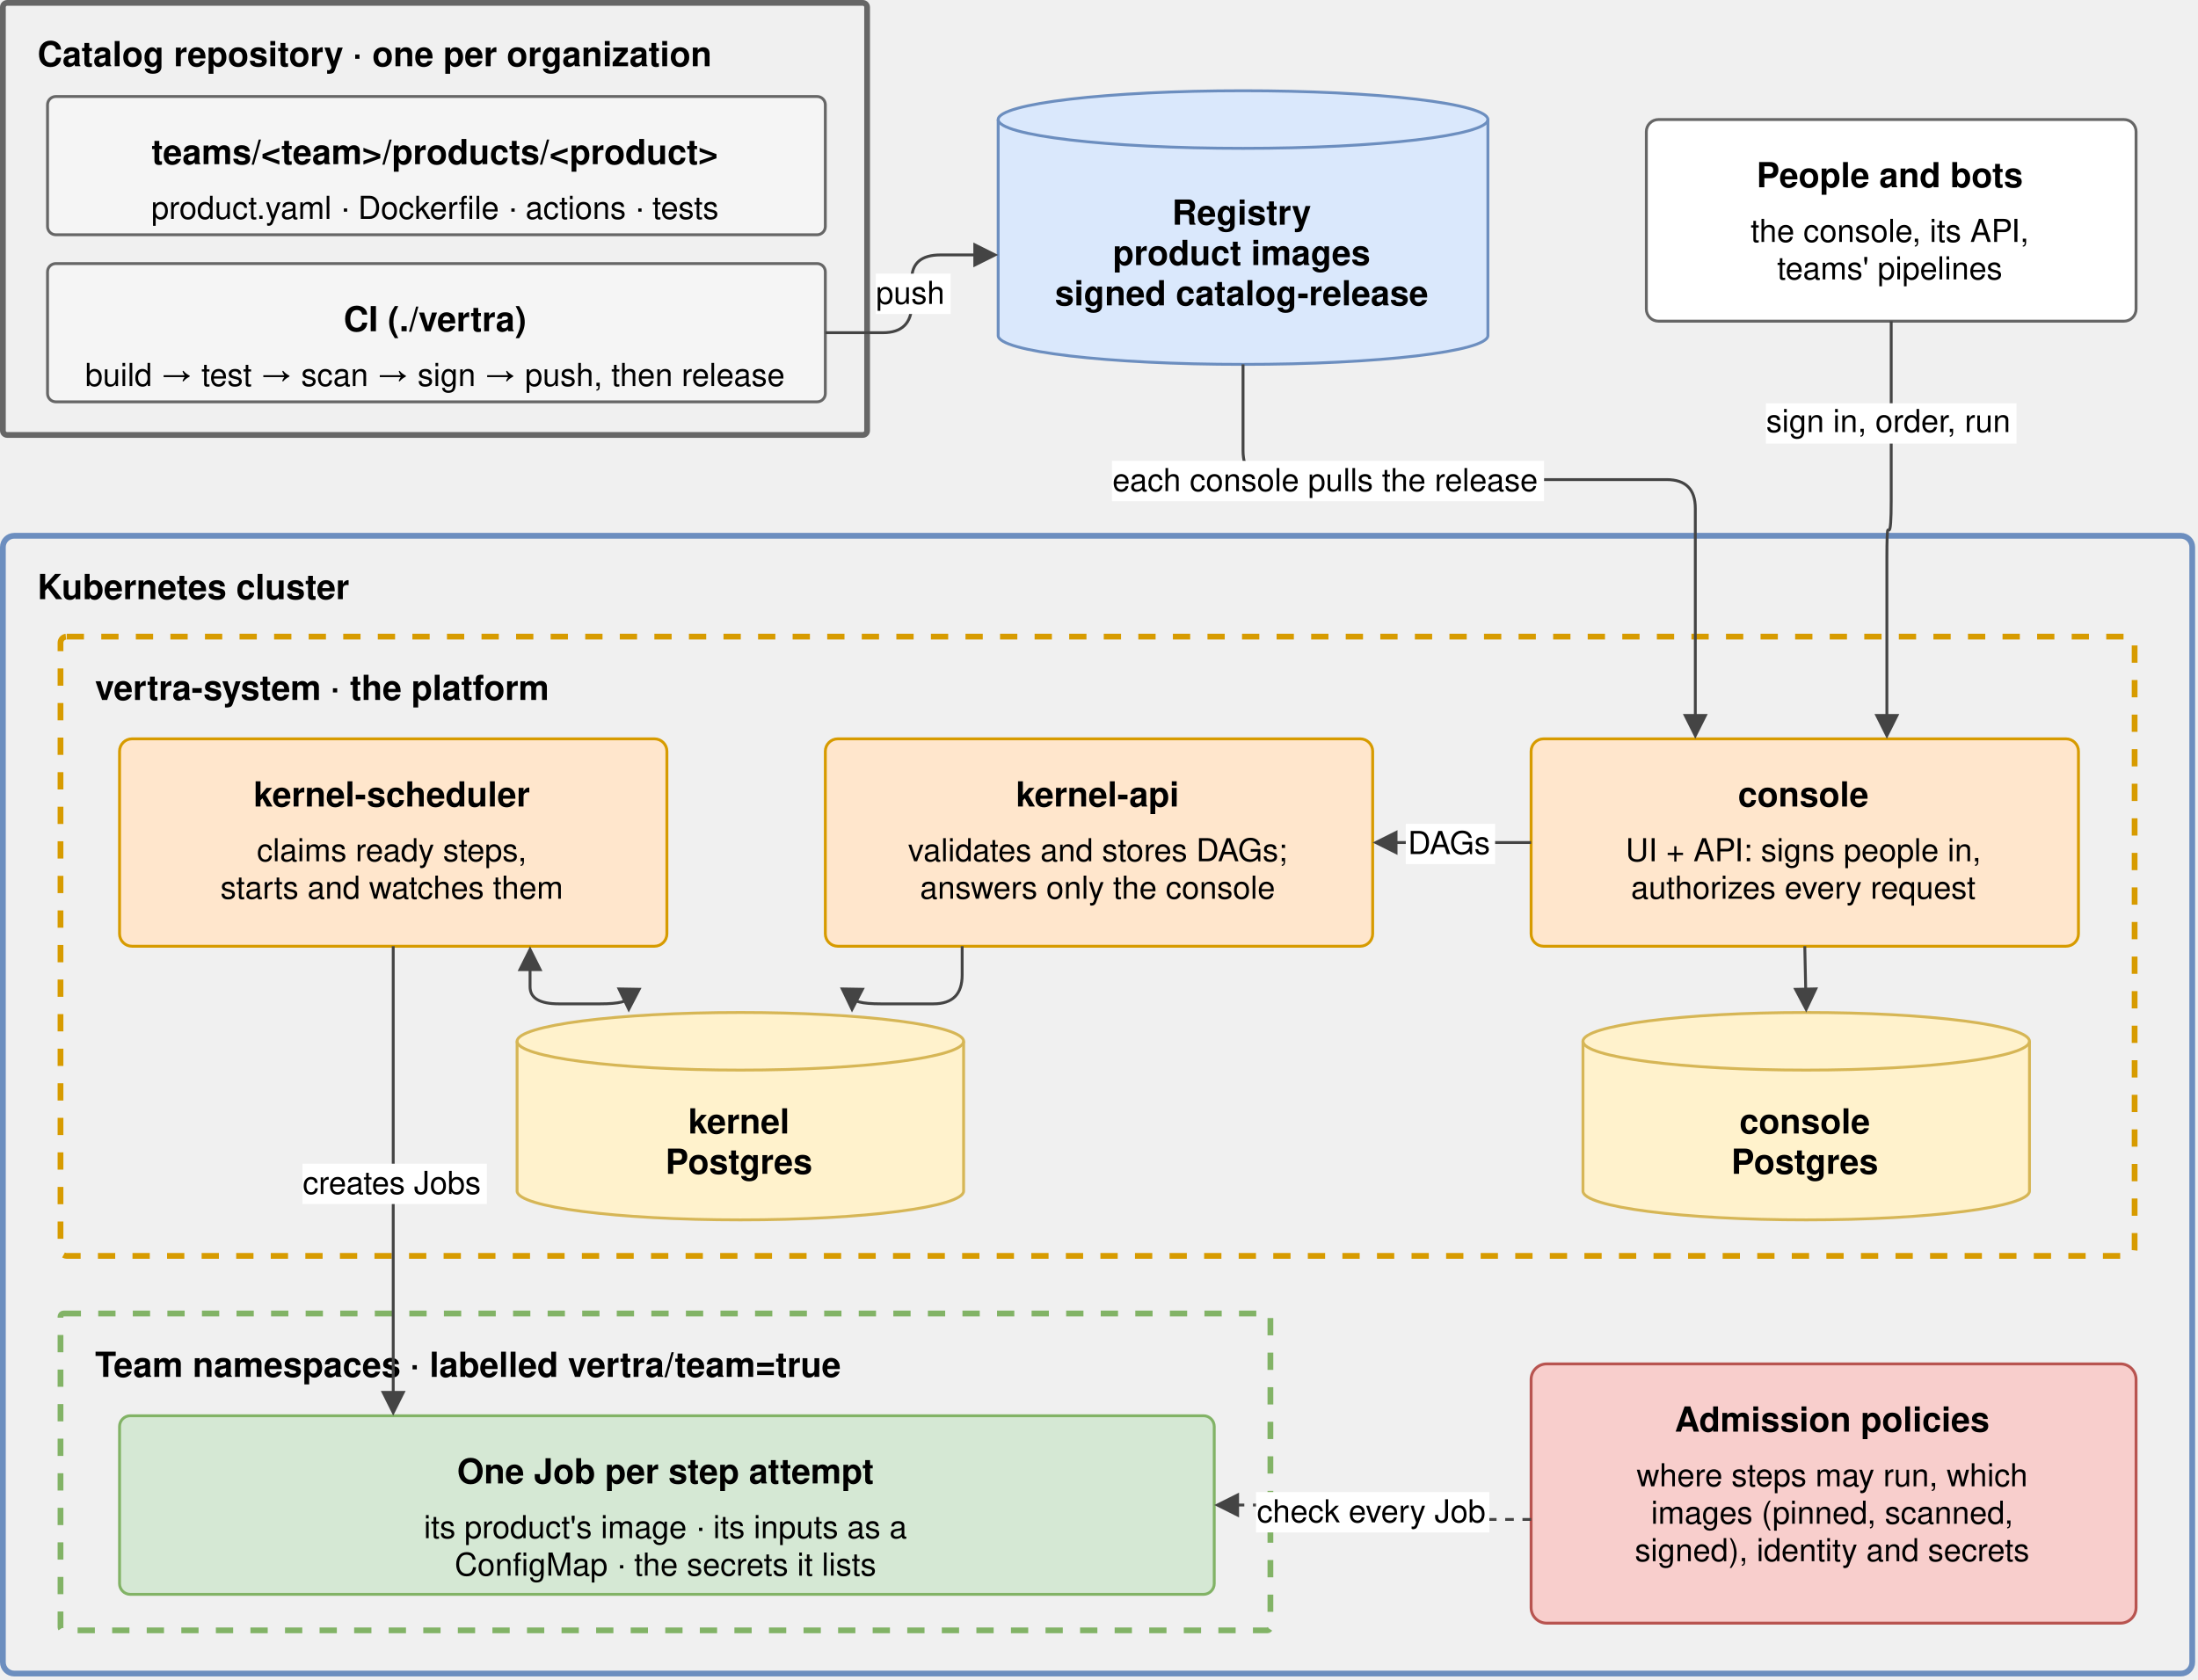
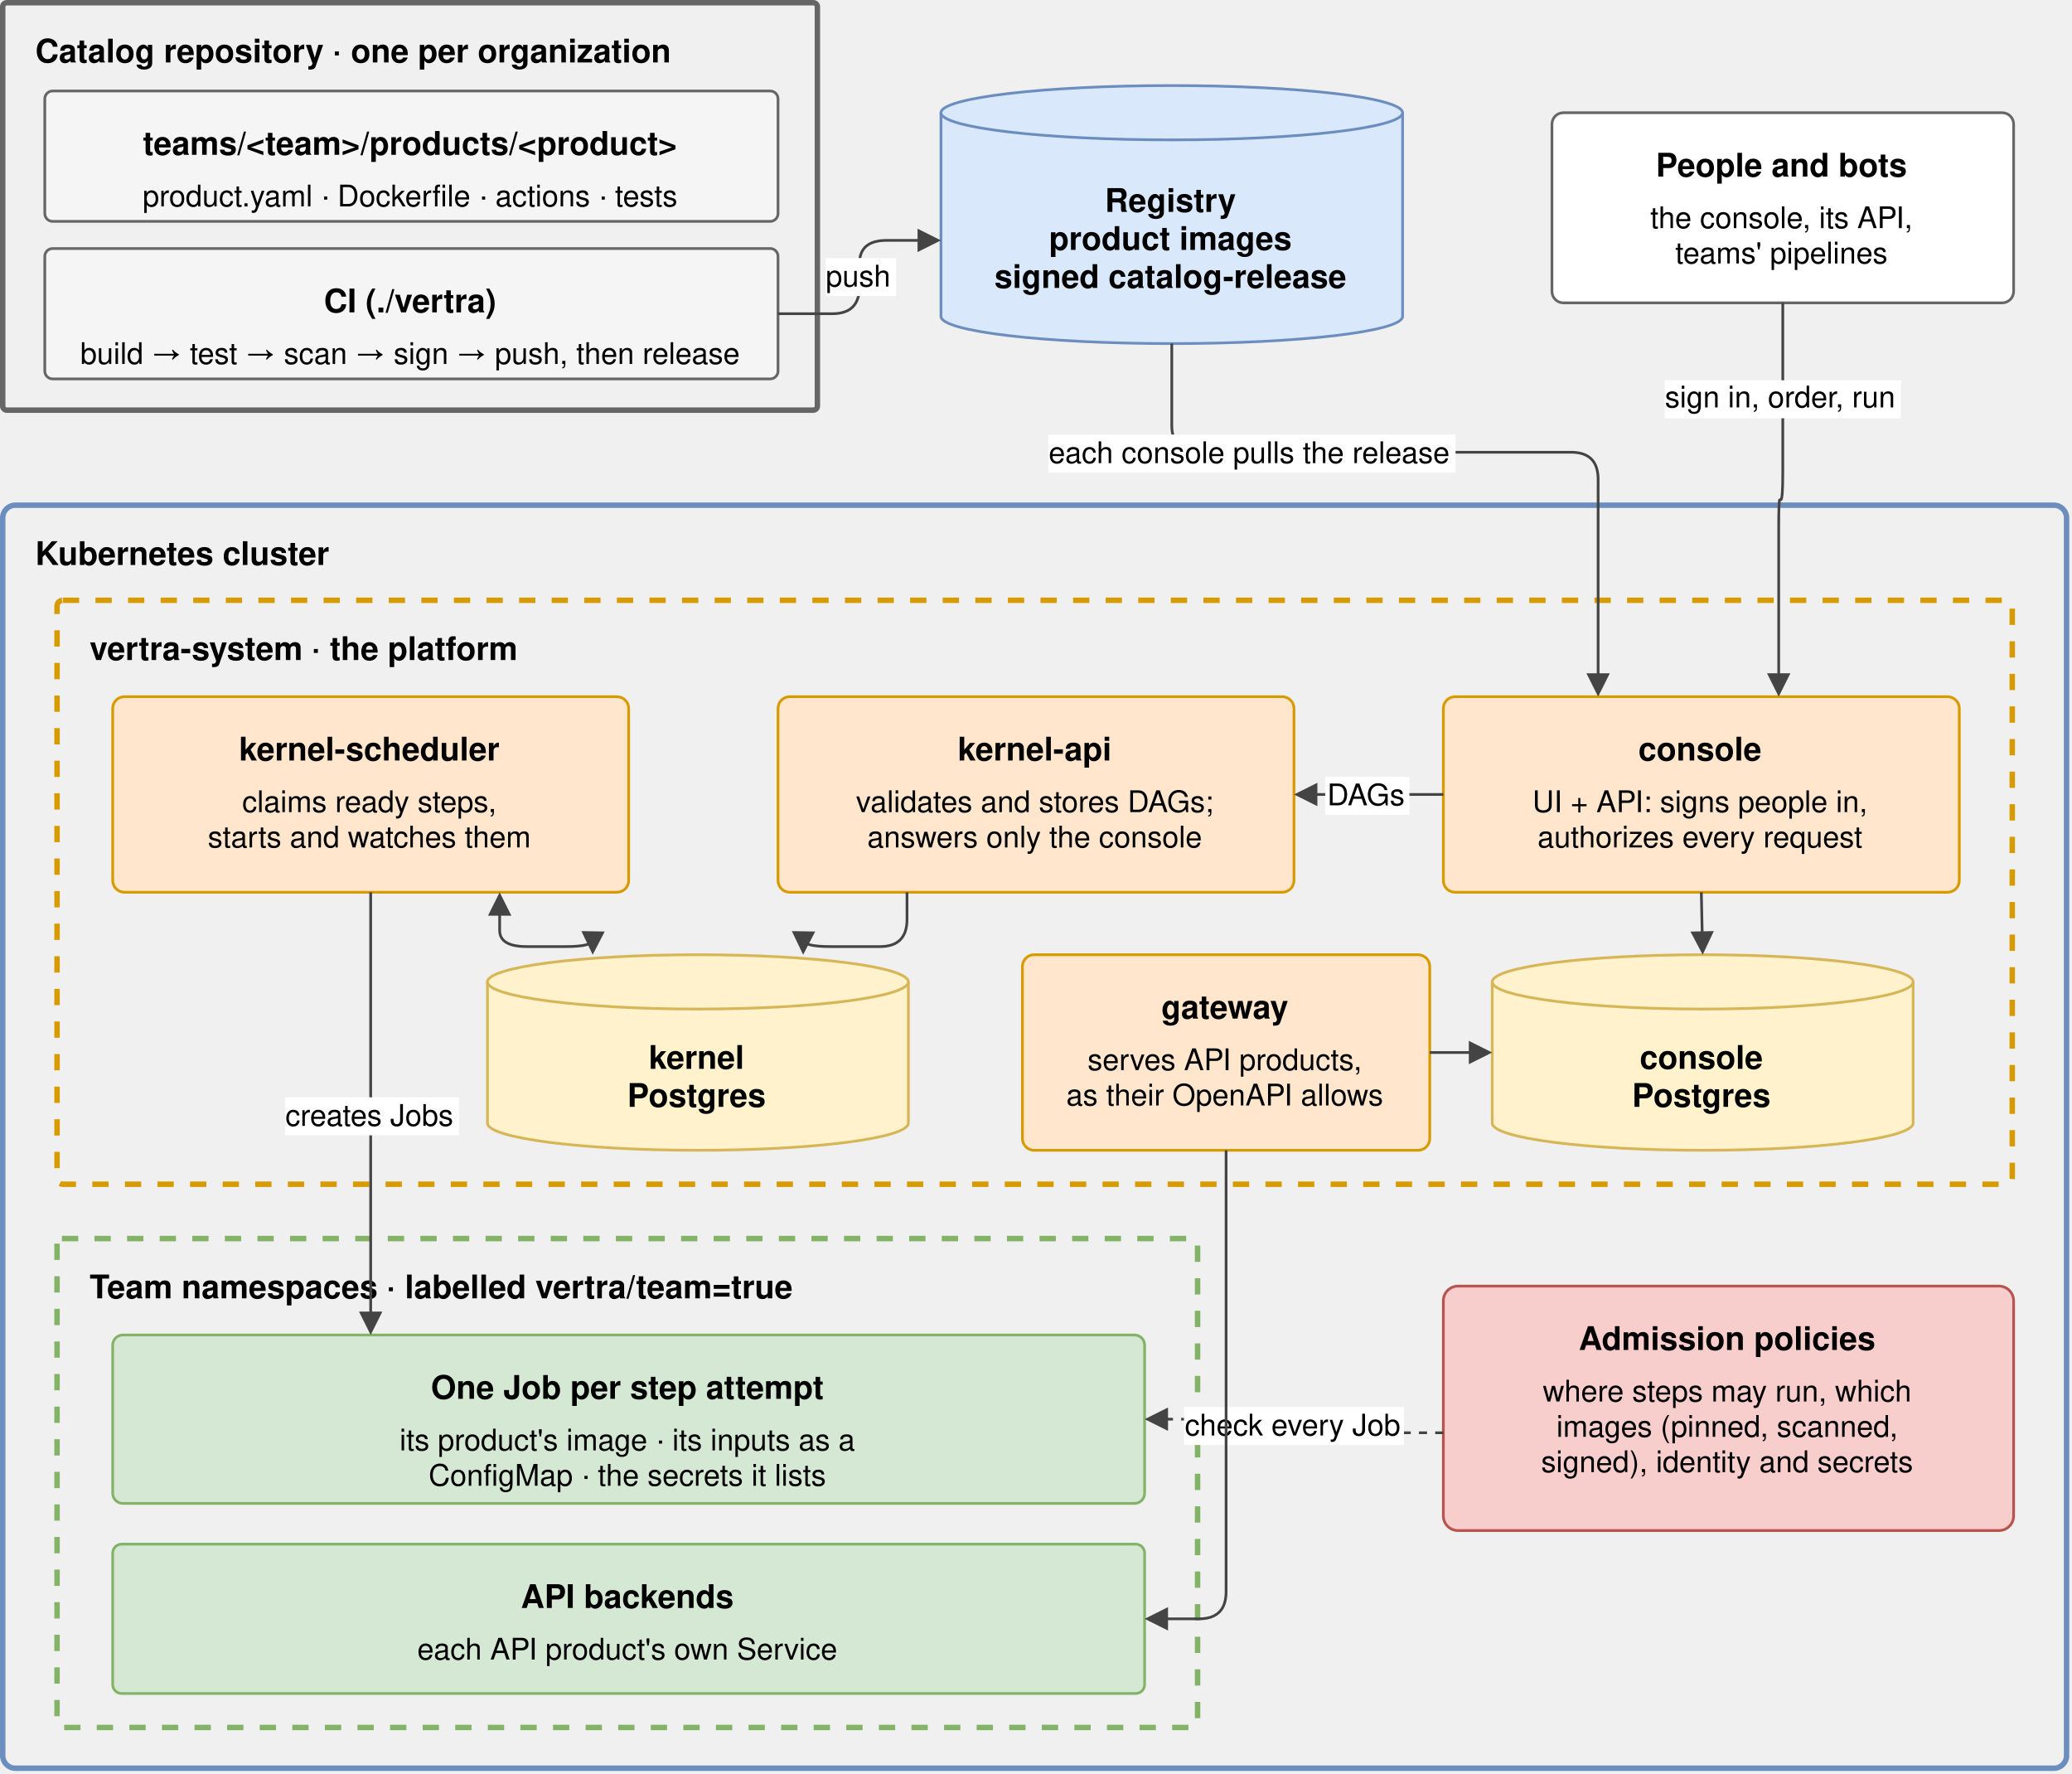
- <svg xmlns="http://www.w3.org/2000/svg" style="background: transparent; background-color: transparent; color-scheme: light;" version="1.1" width="763px" height="583px" viewBox="0 0 763 583">
+ <svg xmlns="http://www.w3.org/2000/svg" style="background: transparent; background-color: transparent; color-scheme: light;" version="1.1" width="763px" height="653px" viewBox="0 0 763 653">
  <defs />
  <g>
    <g data-cell-id="0">
      <g data-cell-id="1">
        <g data-cell-id="6-2">
          <g>
            <rect x="1" y="1" width="300" height="150" rx="1.5" ry="1.5" fill="none" stroke="#666666" stroke-width="2" pointer-events="all" style="stroke: rgb(102, 102, 102);" />
          </g>
          <g>
            <g fill="#000000" font-family="Helvetica" font-weight="bold" text-anchor="start" font-size="12px" style="fill: rgb(0, 0, 0);">
              <text x="13" y="23">Catalog repository · one per organization</text>
            </g>
          </g>
        </g>
        <g data-cell-id="6-3">
          <g transform="translate(0.5,0.5)">
            <rect x="16" y="33" width="270" height="48" rx="2.88" ry="2.88" fill="#f5f5f5" stroke="#666666" pointer-events="all" style="fill: rgb(245, 245, 245); stroke: rgb(102, 102, 102);" />
          </g>
          <g>
            <g fill="#000000" font-family="Helvetica" font-weight="bold" text-anchor="middle" font-size="12px" style="fill: rgb(0, 0, 0);">
              <text x="151" y="57">teams/&lt;team&gt;/products/&lt;product&gt;</text>
            </g>
          </g>
          <g data-cell-id="6-4">
            <g>
              <rect x="16" y="59" width="270" height="22" fill="none" stroke="none" pointer-events="all" />
            </g>
            <g>
              <g fill="#000000" font-family="Helvetica" text-anchor="middle" font-size="11px" style="fill: rgb(0, 0, 0);">
                <text x="151" y="76">product.yaml · Dockerfile · actions · tests</text>
              </g>
            </g>
          </g>
        </g>
        <g data-cell-id="6-5">
          <g transform="translate(0.5,0.5)">
            <rect x="16" y="91" width="270" height="48" rx="2.88" ry="2.88" fill="#f5f5f5" stroke="#666666" pointer-events="all" style="fill: rgb(245, 245, 245); stroke: rgb(102, 102, 102);" />
          </g>
          <g>
            <g fill="#000000" font-family="Helvetica" font-weight="bold" text-anchor="middle" font-size="12px" style="fill: rgb(0, 0, 0);">
              <text x="151" y="115">CI (./vertra)</text>
            </g>
          </g>
          <g data-cell-id="6-6">
            <g>
              <rect x="16" y="117" width="270" height="22" fill="none" stroke="none" pointer-events="all" />
            </g>
            <g>
              <g fill="#000000" font-family="Helvetica" text-anchor="middle" font-size="11px" style="fill: rgb(0, 0, 0);">
                <text x="151" y="134">build → test → scan → sign → push, then release</text>
              </g>
            </g>
          </g>
        </g>
        <g data-cell-id="6-7">
          <g transform="translate(0.5,0.5)">
            <path d="M 346 41 C 346 35.48 384.06 31 431 31 C 453.54 31 475.16 32.05 491.1 33.93 C 507.04 35.8 516 38.35 516 41 L 516 116 C 516 121.52 477.94 126 431 126 C 384.06 126 346 121.52 346 116 Z" fill="#dae8fc" stroke="#6c8ebf" stroke-miterlimit="10" pointer-events="all" style="fill: rgb(218, 232, 252); stroke: rgb(108, 142, 191);" />
            <path d="M 516 41 C 516 46.52 477.94 51 431 51 C 384.06 51 346 46.52 346 41" fill="none" stroke="#6c8ebf" stroke-miterlimit="10" pointer-events="all" style="stroke: rgb(108, 142, 191);" />
          </g>
          <g>
            <g fill="#000000" font-family="Helvetica" font-weight="bold" text-anchor="middle" font-size="12px" style="fill: rgb(0, 0, 0);">
              <text x="431" y="78">Registry</text>
              <text x="431" y="92">product images</text>
              <text x="431" y="106">signed catalog-release</text>
            </g>
          </g>
        </g>
        <g data-cell-id="6-8">
          <g transform="translate(0.5,0.5)">
            <rect x="571" y="41" width="170" height="70" rx="4.2" ry="4.2" fill="#ffffff" stroke="#666666" pointer-events="all" style="fill: rgb(255, 255, 255); stroke: rgb(102, 102, 102);" />
          </g>
          <g>
            <g fill="#000000" font-family="Helvetica" font-weight="bold" text-anchor="middle" font-size="12px" style="fill: rgb(0, 0, 0);">
              <text x="656" y="65">People and bots</text>
            </g>
          </g>
          <g data-cell-id="6-9">
            <g>
              <rect x="571" y="67" width="170" height="44" fill="none" stroke="none" pointer-events="all" />
            </g>
            <g>
              <g fill="#000000" font-family="Helvetica" text-anchor="middle" font-size="11px" style="fill: rgb(0, 0, 0);">
                <text x="656" y="84">the console, its API,</text>
                <text x="656" y="97">teams' pipelines</text>
              </g>
            </g>
          </g>
        </g>
        <g data-cell-id="6-10">
          <g>
-             <rect x="1" y="186" width="760" height="395" rx="3.95" ry="3.95" fill="none" stroke="#6c8ebf" stroke-width="2" pointer-events="all" style="stroke: rgb(108, 142, 191);" />
+             <rect x="1" y="186" width="760" height="465" rx="4.65" ry="4.65" fill="none" stroke="#6c8ebf" stroke-width="2" pointer-events="all" style="stroke: rgb(108, 142, 191);" />
          </g>
          <g>
            <g fill="#000000" font-family="Helvetica" font-weight="bold" text-anchor="start" font-size="12px" style="fill: rgb(0, 0, 0);">
              <text x="13" y="208">Kubernetes cluster</text>
            </g>
          </g>
        </g>
        <g data-cell-id="6-11">
          <g>
            <rect x="21" y="221" width="720" height="215" rx="2.15" ry="2.15" fill="none" stroke="#d79b00" stroke-width="2" stroke-dasharray="6 6" pointer-events="all" style="stroke: rgb(215, 155, 0);" />
          </g>
          <g>
            <g fill="#000000" font-family="Helvetica" font-weight="bold" text-anchor="start" font-size="12px" style="fill: rgb(0, 0, 0);">
              <text x="33" y="243">vertra-system · the platform</text>
            </g>
          </g>
        </g>
        <g data-cell-id="6-12">
          <g transform="translate(0.5,0.5)">
            <rect x="41" y="256" width="190" height="72" rx="4.32" ry="4.32" fill="#ffe6cc" stroke="#d79b00" pointer-events="all" style="fill: rgb(255, 230, 204); stroke: rgb(215, 155, 0);" />
          </g>
          <g>
            <g fill="#000000" font-family="Helvetica" font-weight="bold" text-anchor="middle" font-size="12px" style="fill: rgb(0, 0, 0);">
              <text x="136" y="280">kernel-scheduler</text>
            </g>
          </g>
          <g data-cell-id="6-13">
            <g>
              <rect x="41" y="282" width="190" height="46" fill="none" stroke="none" pointer-events="all" />
            </g>
            <g>
              <g fill="#000000" font-family="Helvetica" text-anchor="middle" font-size="11px" style="fill: rgb(0, 0, 0);">
                <text x="136" y="299">claims ready steps,</text>
                <text x="136" y="312">starts and watches them</text>
              </g>
            </g>
          </g>
        </g>
        <g data-cell-id="6-14">
          <g transform="translate(0.5,0.5)">
            <rect x="286" y="256" width="190" height="72" rx="4.32" ry="4.32" fill="#ffe6cc" stroke="#d79b00" pointer-events="all" style="fill: rgb(255, 230, 204); stroke: rgb(215, 155, 0);" />
          </g>
          <g>
            <g fill="#000000" font-family="Helvetica" font-weight="bold" text-anchor="middle" font-size="12px" style="fill: rgb(0, 0, 0);">
              <text x="381" y="280">kernel-api</text>
            </g>
          </g>
          <g data-cell-id="6-15">
            <g>
              <rect x="286" y="282" width="190" height="46" fill="none" stroke="none" pointer-events="all" />
            </g>
            <g>
              <g fill="#000000" font-family="Helvetica" text-anchor="middle" font-size="11px" style="fill: rgb(0, 0, 0);">
                <text x="381" y="299">validates and stores DAGs;</text>
                <text x="381" y="312">answers only the console</text>
              </g>
            </g>
          </g>
        </g>
        <g data-cell-id="6-16">
          <g transform="translate(0.5,0.5)">
            <rect x="531" y="256" width="190" height="72" rx="4.32" ry="4.32" fill="#ffe6cc" stroke="#d79b00" pointer-events="all" style="fill: rgb(255, 230, 204); stroke: rgb(215, 155, 0);" />
          </g>
          <g>
            <g fill="#000000" font-family="Helvetica" font-weight="bold" text-anchor="middle" font-size="12px" style="fill: rgb(0, 0, 0);">
              <text x="626" y="280">console</text>
            </g>
          </g>
          <g data-cell-id="6-17">
            <g>
              <rect x="531" y="282" width="190" height="46" fill="none" stroke="none" pointer-events="all" />
            </g>
            <g>
              <g fill="#000000" font-family="Helvetica" text-anchor="middle" font-size="11px" style="fill: rgb(0, 0, 0);">
                <text x="626" y="299">UI + API: signs people in,</text>
                <text x="626" y="312">authorizes every request</text>
              </g>
            </g>
          </g>
        </g>
        <g data-cell-id="6-18">
          <g transform="translate(0.5,0.5)">
            <path d="M 179 361 C 179 355.48 213.7 351 256.5 351 C 277.05 351 296.77 352.05 311.3 353.93 C 325.83 355.8 334 358.35 334 361 L 334 413 C 334 418.52 299.3 423 256.5 423 C 213.7 423 179 418.52 179 413 Z" fill="#fff2cc" stroke="#d6b656" stroke-miterlimit="10" pointer-events="all" style="fill: rgb(255, 242, 204); stroke: rgb(214, 182, 86);" />
            <path d="M 334 361 C 334 366.52 299.3 371 256.5 371 C 213.7 371 179 366.52 179 361" fill="none" stroke="#d6b656" stroke-miterlimit="10" pointer-events="all" style="stroke: rgb(214, 182, 86);" />
          </g>
          <g>
            <g fill="#000000" font-family="Helvetica" font-weight="bold" text-anchor="middle" font-size="12px" style="fill: rgb(0, 0, 0);">
              <text x="256.5" y="393.5">kernel</text>
              <text x="256.5" y="407.5">Postgres</text>
            </g>
          </g>
        </g>
        <g data-cell-id="6-19">
          <g transform="translate(0.5,0.5)">
            <path d="M 549 361 C 549 355.48 583.7 351 626.5 351 C 647.05 351 666.77 352.05 681.3 353.93 C 695.83 355.8 704 358.35 704 361 L 704 413 C 704 418.52 669.3 423 626.5 423 C 583.7 423 549 418.52 549 413 Z" fill="#fff2cc" stroke="#d6b656" stroke-miterlimit="10" pointer-events="all" style="fill: rgb(255, 242, 204); stroke: rgb(214, 182, 86);" />
            <path d="M 704 361 C 704 366.52 669.3 371 626.5 371 C 583.7 371 549 366.52 549 361" fill="none" stroke="#d6b656" stroke-miterlimit="10" pointer-events="all" style="stroke: rgb(214, 182, 86);" />
          </g>
          <g>
            <g fill="#000000" font-family="Helvetica" font-weight="bold" text-anchor="middle" font-size="12px" style="fill: rgb(0, 0, 0);">
              <text x="626.5" y="393.5">console</text>
              <text x="626.5" y="407.5">Postgres</text>
            </g>
          </g>
        </g>
        <g data-cell-id="6-20">
-           <g>
-             <rect x="21" y="456" width="420" height="110" rx="1.1" ry="1.1" fill="none" stroke="#82b366" stroke-width="2" stroke-dasharray="6 6" pointer-events="all" style="stroke: rgb(130, 179, 102);" />
+           <g transform="translate(0.5,0.5)">
+             <rect x="376" y="351" width="150" height="72" rx="4.32" ry="4.32" fill="#ffe6cc" stroke="#d79b00" pointer-events="all" style="fill: rgb(255, 230, 204); stroke: rgb(215, 155, 0);" />
+           </g>
+           <g>
+             <g fill="#000000" font-family="Helvetica" font-weight="bold" text-anchor="middle" font-size="12px" style="fill: rgb(0, 0, 0);">
+               <text x="451" y="375">gateway</text>
+             </g>
+           </g>
+           <g data-cell-id="6-21">
+             <g>
+               <rect x="376" y="377" width="150" height="46" fill="none" stroke="none" pointer-events="all" />
+             </g>
+             <g>
+               <g fill="#000000" font-family="Helvetica" text-anchor="middle" font-size="11px" style="fill: rgb(0, 0, 0);">
+                 <text x="451" y="394">serves API products,</text>
+                 <text x="451" y="407">as their OpenAPI allows</text>
+               </g>
+             </g>
+           </g>
+         </g>
+         <g data-cell-id="6-22">
+           <g>
+             <rect x="21" y="456" width="420" height="180" rx="1.8" ry="1.8" fill="none" stroke="#82b366" stroke-width="2" stroke-dasharray="6 6" pointer-events="all" style="stroke: rgb(130, 179, 102);" />
          </g>
          <g>
            <g fill="#000000" font-family="Helvetica" font-weight="bold" text-anchor="start" font-size="12px" style="fill: rgb(0, 0, 0);">
              <text x="33" y="478">Team namespaces · labelled vertra/team=true</text>
            </g>
          </g>
        </g>
-         <g data-cell-id="6-21">
+         <g data-cell-id="6-23">
          <g transform="translate(0.5,0.5)">
            <rect x="41" y="491" width="380" height="62" rx="3.72" ry="3.72" fill="#d5e8d4" stroke="#82b366" pointer-events="all" style="fill: rgb(213, 232, 212); stroke: rgb(130, 179, 102);" />
          </g>
          <g>
            <g fill="#000000" font-family="Helvetica" font-weight="bold" text-anchor="middle" font-size="12px" style="fill: rgb(0, 0, 0);">
              <text x="231" y="515">One Job per step attempt</text>
            </g>
          </g>
-           <g data-cell-id="6-22">
+           <g data-cell-id="6-24">
            <g>
              <rect x="41" y="517" width="380" height="36" fill="none" stroke="none" pointer-events="all" />
            </g>
            <g>
              <g fill="#000000" font-family="Helvetica" text-anchor="middle" font-size="11px" style="fill: rgb(0, 0, 0);">
                <text x="231" y="534">its product's image · its inputs as a</text>
                <text x="231" y="547">ConfigMap · the secrets it lists</text>
              </g>
            </g>
          </g>
        </g>
-         <g data-cell-id="6-23">
+         <g data-cell-id="6-25">
+           <g transform="translate(0.5,0.5)">
+             <rect x="41" y="568" width="380" height="55" rx="3.3" ry="3.3" fill="#d5e8d4" stroke="#82b366" pointer-events="all" style="fill: rgb(213, 232, 212); stroke: rgb(130, 179, 102);" />
+           </g>
+           <g>
+             <g fill="#000000" font-family="Helvetica" font-weight="bold" text-anchor="middle" font-size="12px" style="fill: rgb(0, 0, 0);">
+               <text x="231" y="592">API backends</text>
+             </g>
+           </g>
+           <g data-cell-id="6-26">
+             <g>
+               <rect x="41" y="594" width="380" height="29" fill="none" stroke="none" pointer-events="all" />
+             </g>
+             <g>
+               <g fill="#000000" font-family="Helvetica" text-anchor="middle" font-size="11px" style="fill: rgb(0, 0, 0);">
+                 <text x="231" y="611">each API product's own Service</text>
+               </g>
+             </g>
+           </g>
+         </g>
+         <g data-cell-id="6-27">
          <g transform="translate(0.5,0.5)">
            <rect x="531" y="473" width="210" height="90" rx="5.4" ry="5.4" fill="#f8cecc" stroke="#b85450" pointer-events="all" style="fill: rgb(248, 206, 204); stroke: rgb(184, 84, 80);" />
          </g>
          <g>
            <g fill="#000000" font-family="Helvetica" font-weight="bold" text-anchor="middle" font-size="12px" style="fill: rgb(0, 0, 0);">
              <text x="636" y="497">Admission policies</text>
            </g>
          </g>
-           <g data-cell-id="6-24">
+           <g data-cell-id="6-28">
            <g>
              <rect x="531" y="499" width="210" height="64" fill="none" stroke="none" pointer-events="all" />
            </g>
            <g>
              <g fill="#000000" font-family="Helvetica" text-anchor="middle" font-size="11px" style="fill: rgb(0, 0, 0);">
                <text x="636" y="516">where steps may run, which</text>
                <text x="636" y="529">images (pinned, scanned,</text>
                <text x="636" y="542">signed), identity and secrets</text>
              </g>
            </g>
          </g>
        </g>
-         <g data-cell-id="6-25">
+         <g data-cell-id="6-29">
          <g transform="translate(0.5,0.5)">
            <path d="M 286 115 L 306 115 Q 316 115 316 105 L 316 96.5 Q 316 88 326 88 L 337.88 88" fill="none" stroke="#444444" stroke-miterlimit="10" pointer-events="stroke" style="stroke: rgb(68, 68, 68);" />
            <path d="M 344.88 88 L 337.88 91.5 L 337.88 84.5 Z" fill="#444444" stroke="#444444" stroke-miterlimit="10" pointer-events="all" style="fill: rgb(68, 68, 68); stroke: rgb(68, 68, 68);" />
          </g>
          <g>
            <g fill="#000000" font-family="Helvetica" text-anchor="middle" font-size="11px" style="fill: rgb(0, 0, 0);">
              <rect fill="#ffffff" stroke="none" x="304" y="95" width="26" height="14" stroke-width="0" style="fill: rgb(255, 255, 255);" />
              <text x="316" y="105.5">push</text>
            </g>
          </g>
        </g>
-         <g data-cell-id="6-26">
+         <g data-cell-id="6-30">
          <g transform="translate(0.5,0.5)">
            <path d="M 656 111 L 656 173.5 Q 656 183.5 655.25 183.5 L 654.88 183.5 Q 654.5 183.5 654.5 193.5 L 654.5 247.88" fill="none" stroke="#444444" stroke-miterlimit="10" pointer-events="stroke" style="stroke: rgb(68, 68, 68);" />
            <path d="M 654.5 254.88 L 651 247.88 L 658 247.88 Z" fill="#444444" stroke="#444444" stroke-miterlimit="10" pointer-events="all" style="fill: rgb(68, 68, 68); stroke: rgb(68, 68, 68);" />
          </g>
          <g>
            <g fill="#000000" font-family="Helvetica" text-anchor="middle" font-size="11px" style="fill: rgb(0, 0, 0);">
              <rect fill="#ffffff" stroke="none" x="613" y="140" width="87" height="14" stroke-width="0" style="fill: rgb(255, 255, 255);" />
              <text x="655.5" y="150">sign in, order, run</text>
            </g>
          </g>
        </g>
-         <g data-cell-id="6-27">
+         <g data-cell-id="6-31">
          <g transform="translate(0.5,0.5)">
            <path d="M 431 126 L 431 156 Q 431 166 441 166 L 578 166 Q 588 166 588 176 L 588 247.88" fill="none" stroke="#444444" stroke-miterlimit="10" pointer-events="stroke" style="stroke: rgb(68, 68, 68);" />
            <path d="M 588 254.88 L 584.5 247.88 L 591.5 247.88 Z" fill="#444444" stroke="#444444" stroke-miterlimit="10" pointer-events="all" style="fill: rgb(68, 68, 68); stroke: rgb(68, 68, 68);" />
          </g>
          <g>
            <g fill="#000000" font-family="Helvetica" text-anchor="middle" font-size="11px" style="fill: rgb(0, 0, 0);">
              <rect fill="#ffffff" stroke="none" x="386" y="160" width="150" height="14" stroke-width="0" style="fill: rgb(255, 255, 255);" />
              <text x="460" y="170.5">each console pulls the release</text>
            </g>
          </g>
        </g>
-         <g data-cell-id="6-28">
+         <g data-cell-id="6-32">
          <g transform="translate(0.5,0.5)">
            <path d="M 531 292 L 484.12 292" fill="none" stroke="#444444" stroke-miterlimit="10" pointer-events="stroke" style="stroke: rgb(68, 68, 68);" />
            <path d="M 477.12 292 L 484.12 288.5 L 484.12 295.5 Z" fill="#444444" stroke="#444444" stroke-miterlimit="10" pointer-events="all" style="fill: rgb(68, 68, 68); stroke: rgb(68, 68, 68);" />
          </g>
          <g>
            <g fill="#000000" font-family="Helvetica" text-anchor="middle" font-size="11px" style="fill: rgb(0, 0, 0);">
              <rect fill="#ffffff" stroke="none" x="488" y="286" width="31" height="14" stroke-width="0" style="fill: rgb(255, 255, 255);" />
              <text x="503" y="296.5">DAGs</text>
            </g>
          </g>
        </g>
-         <g data-cell-id="6-29">
+         <g data-cell-id="6-33">
          <g transform="translate(0.5,0.5)">
            <path d="M 626 328 L 626.32 342.88" fill="none" stroke="#444444" stroke-miterlimit="10" pointer-events="stroke" style="stroke: rgb(68, 68, 68);" />
            <path d="M 626.48 349.88 L 622.82 342.96 L 629.82 342.81 Z" fill="#444444" stroke="#444444" stroke-miterlimit="10" pointer-events="all" style="fill: rgb(68, 68, 68); stroke: rgb(68, 68, 68);" />
          </g>
        </g>
-         <g data-cell-id="6-30">
+         <g data-cell-id="6-34">
          <g transform="translate(0.5,0.5)">
            <path d="M 333.5 328 L 333.5 338 Q 333.5 348 323.5 348 L 305.3 348 Q 295.3 348 295.34 345.44 L 295.39 342.88" fill="none" stroke="#444444" stroke-miterlimit="10" pointer-events="stroke" style="stroke: rgb(68, 68, 68);" />
            <path d="M 295.27 349.88 L 291.89 342.82 L 298.88 342.94 Z" fill="#444444" stroke="#444444" stroke-miterlimit="10" pointer-events="all" style="fill: rgb(68, 68, 68); stroke: rgb(68, 68, 68);" />
          </g>
        </g>
-         <g data-cell-id="6-31">
+         <g data-cell-id="6-35">
          <g transform="translate(0.5,0.5)">
            <path d="M 183.5 336.12 L 183.5 342.06 Q 183.5 348 193.5 348 L 207.8 348 Q 217.8 348 217.84 345.44 L 217.89 342.88" fill="none" stroke="#444444" stroke-miterlimit="10" pointer-events="stroke" style="stroke: rgb(68, 68, 68);" />
            <path d="M 183.5 329.12 L 187 336.12 L 180 336.12 Z" fill="#444444" stroke="#444444" stroke-miterlimit="10" pointer-events="all" style="fill: rgb(68, 68, 68); stroke: rgb(68, 68, 68);" />
            <path d="M 217.77 349.88 L 214.39 342.82 L 221.38 342.94 Z" fill="#444444" stroke="#444444" stroke-miterlimit="10" pointer-events="all" style="fill: rgb(68, 68, 68); stroke: rgb(68, 68, 68);" />
          </g>
        </g>
-         <g data-cell-id="6-32">
+         <g data-cell-id="6-36">
          <g transform="translate(0.5,0.5)">
            <path d="M 136 328 L 136 482.88" fill="none" stroke="#444444" stroke-miterlimit="10" pointer-events="stroke" style="stroke: rgb(68, 68, 68);" />
            <path d="M 136 489.88 L 132.5 482.88 L 139.5 482.88 Z" fill="#444444" stroke="#444444" stroke-miterlimit="10" pointer-events="all" style="fill: rgb(68, 68, 68); stroke: rgb(68, 68, 68);" />
          </g>
          <g>
            <g fill="#000000" font-family="Helvetica" text-anchor="middle" font-size="11px" style="fill: rgb(0, 0, 0);">
              <rect fill="#ffffff" stroke="none" x="105" y="404" width="64" height="14" stroke-width="0" style="fill: rgb(255, 255, 255);" />
              <text x="136" y="414.5">creates Jobs</text>
            </g>
          </g>
        </g>
-         <g data-cell-id="6-33">
+         <g data-cell-id="6-37">
          <g transform="translate(0.5,0.5)">
            <path d="M 531 527 L 486 527 Q 476 527 476 524.5 L 476 523.25 Q 476 522 466 522 L 429.12 522" fill="none" stroke="#444444" stroke-miterlimit="10" stroke-dasharray="3 3" pointer-events="stroke" style="stroke: rgb(68, 68, 68);" />
            <path d="M 422.12 522 L 429.12 518.5 L 429.12 525.5 Z" fill="#444444" stroke="#444444" stroke-miterlimit="10" pointer-events="all" style="fill: rgb(68, 68, 68); stroke: rgb(68, 68, 68);" />
          </g>
          <g>
            <g fill="#000000" font-family="Helvetica" text-anchor="middle" font-size="11px" style="fill: rgb(0, 0, 0);">
              <rect fill="#ffffff" stroke="none" x="436" y="518" width="81" height="14" stroke-width="0" style="fill: rgb(255, 255, 255);" />
              <text x="476" y="528.5">check every Job</text>
            </g>
+           </g>
+         </g>
+         <g data-cell-id="6-38">
+           <g transform="translate(0.5,0.5)">
+             <path d="M 526 387 L 540.88 387" fill="none" stroke="#444444" stroke-miterlimit="10" pointer-events="stroke" style="stroke: rgb(68, 68, 68);" />
+             <path d="M 547.88 387 L 540.88 390.5 L 540.88 383.5 Z" fill="#444444" stroke="#444444" stroke-miterlimit="10" pointer-events="all" style="fill: rgb(68, 68, 68); stroke: rgb(68, 68, 68);" />
+           </g>
+         </g>
+         <g data-cell-id="6-39">
+           <g transform="translate(0.5,0.5)">
+             <path d="M 451 423 L 451 585.5 Q 451 595.5 441 595.5 L 429.12 595.5" fill="none" stroke="#444444" stroke-miterlimit="10" pointer-events="stroke" style="stroke: rgb(68, 68, 68);" />
+             <path d="M 422.12 595.5 L 429.12 592 L 429.12 599 Z" fill="#444444" stroke="#444444" stroke-miterlimit="10" pointer-events="all" style="fill: rgb(68, 68, 68); stroke: rgb(68, 68, 68);" />
          </g>
        </g>
      </g>
    </g>
  </g>
</svg>
